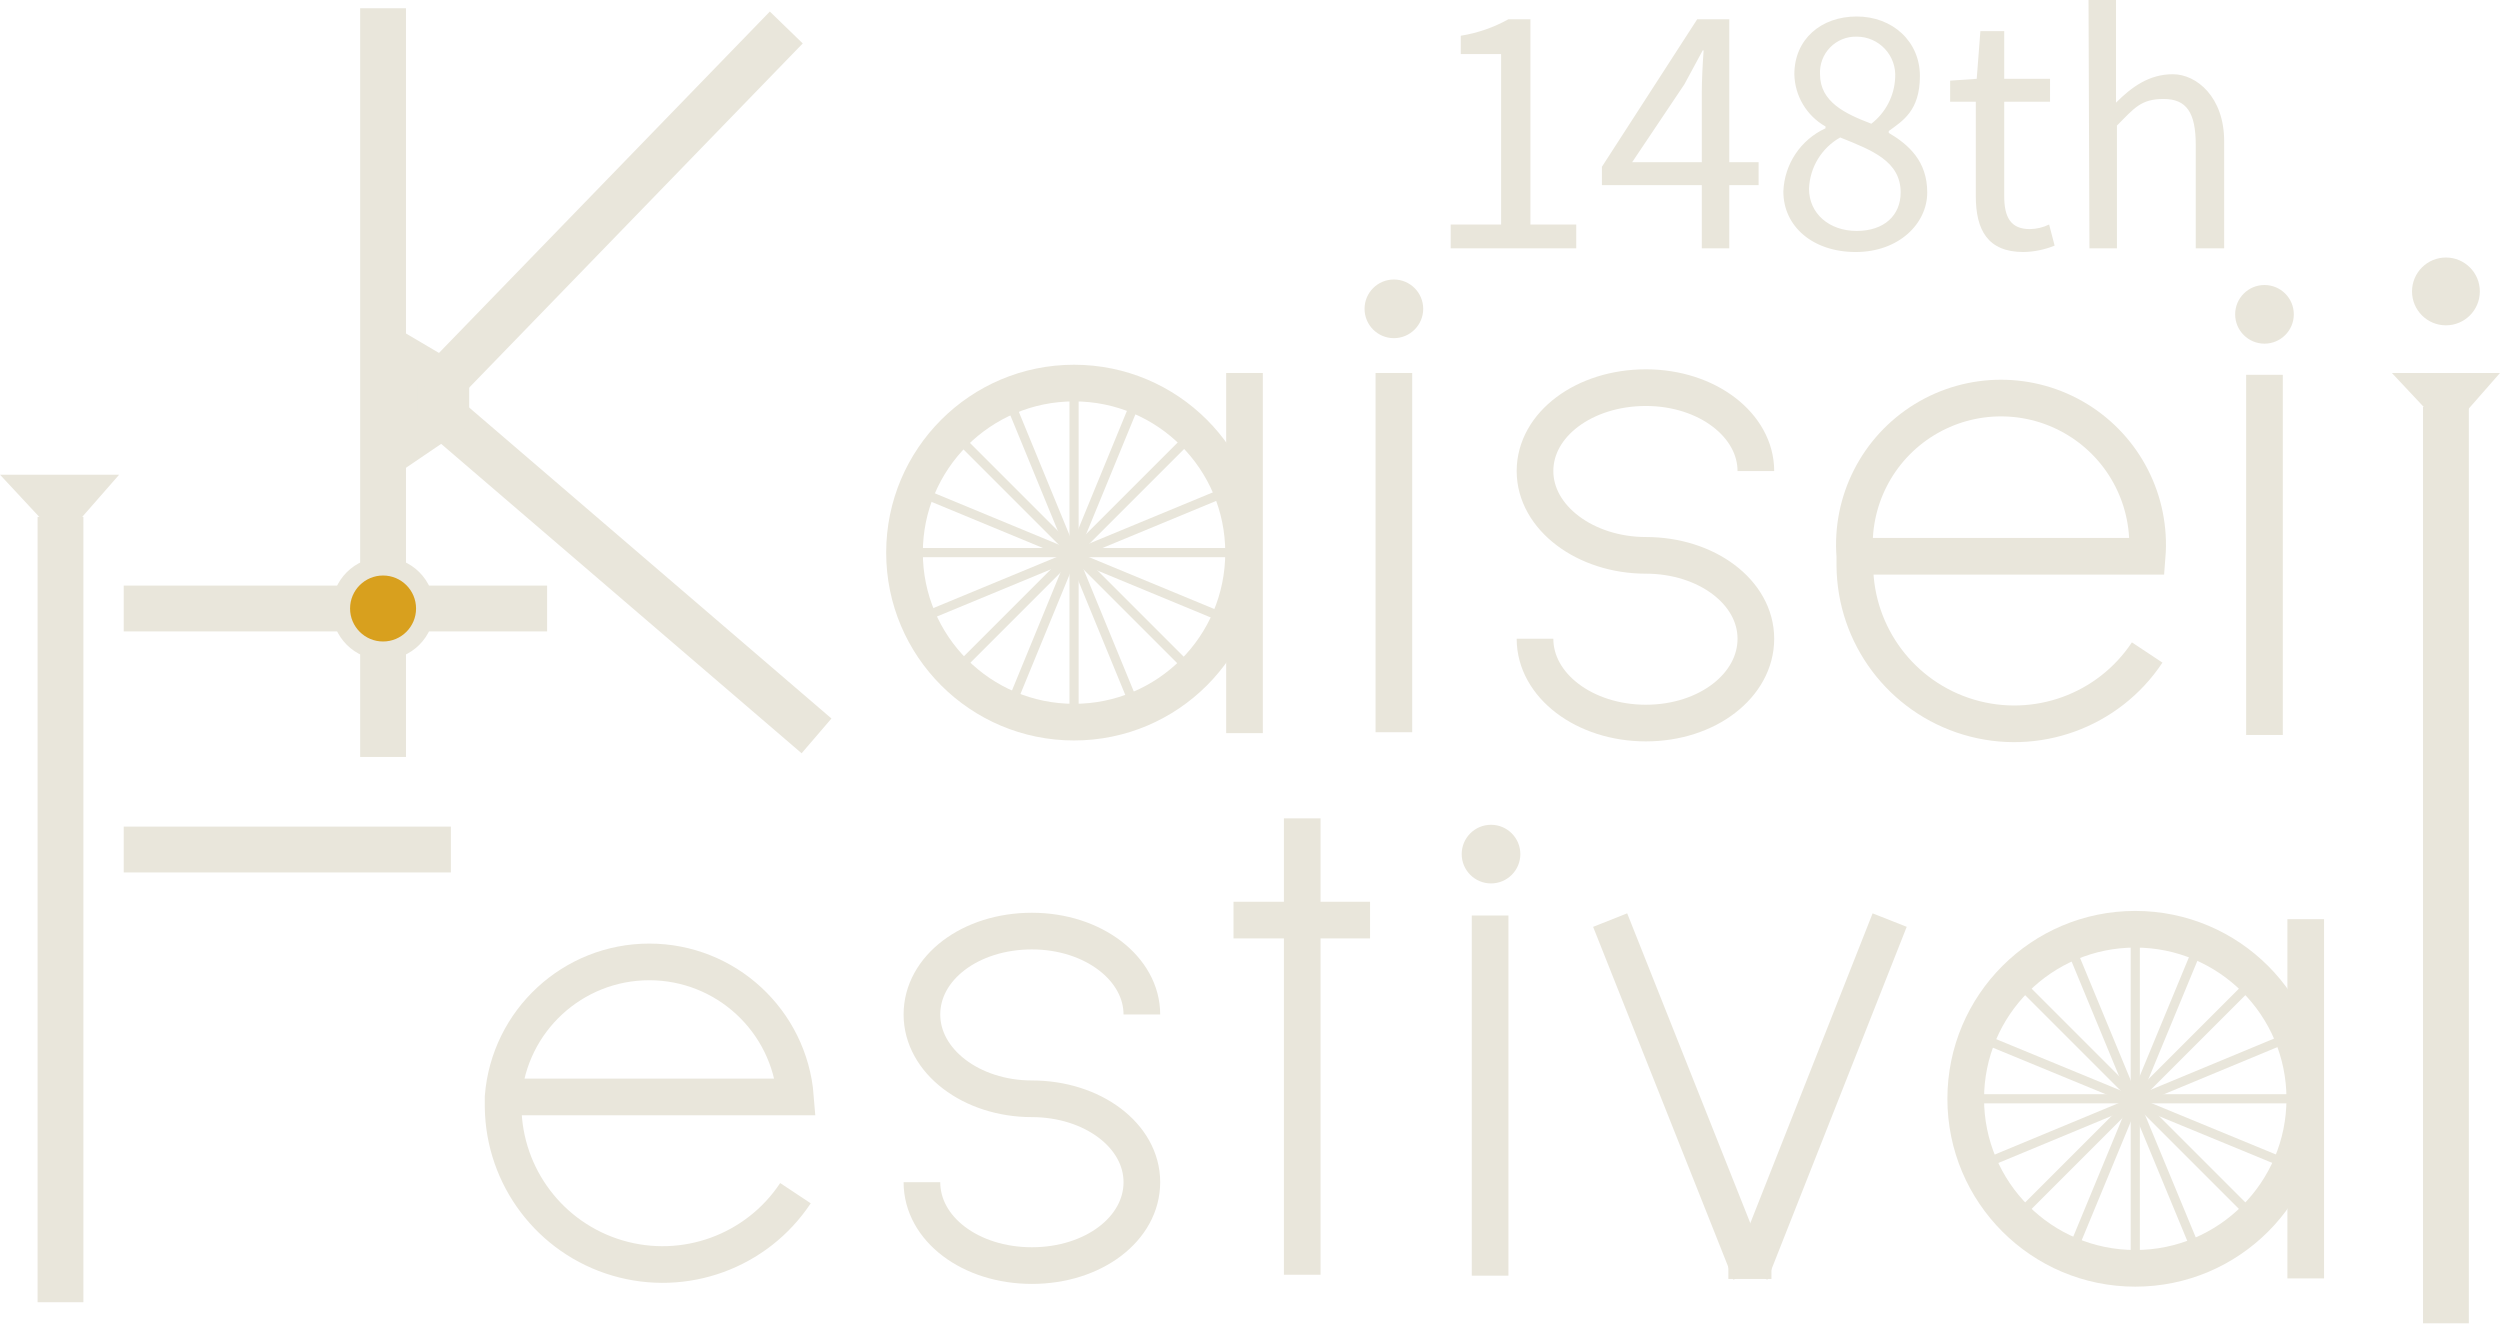
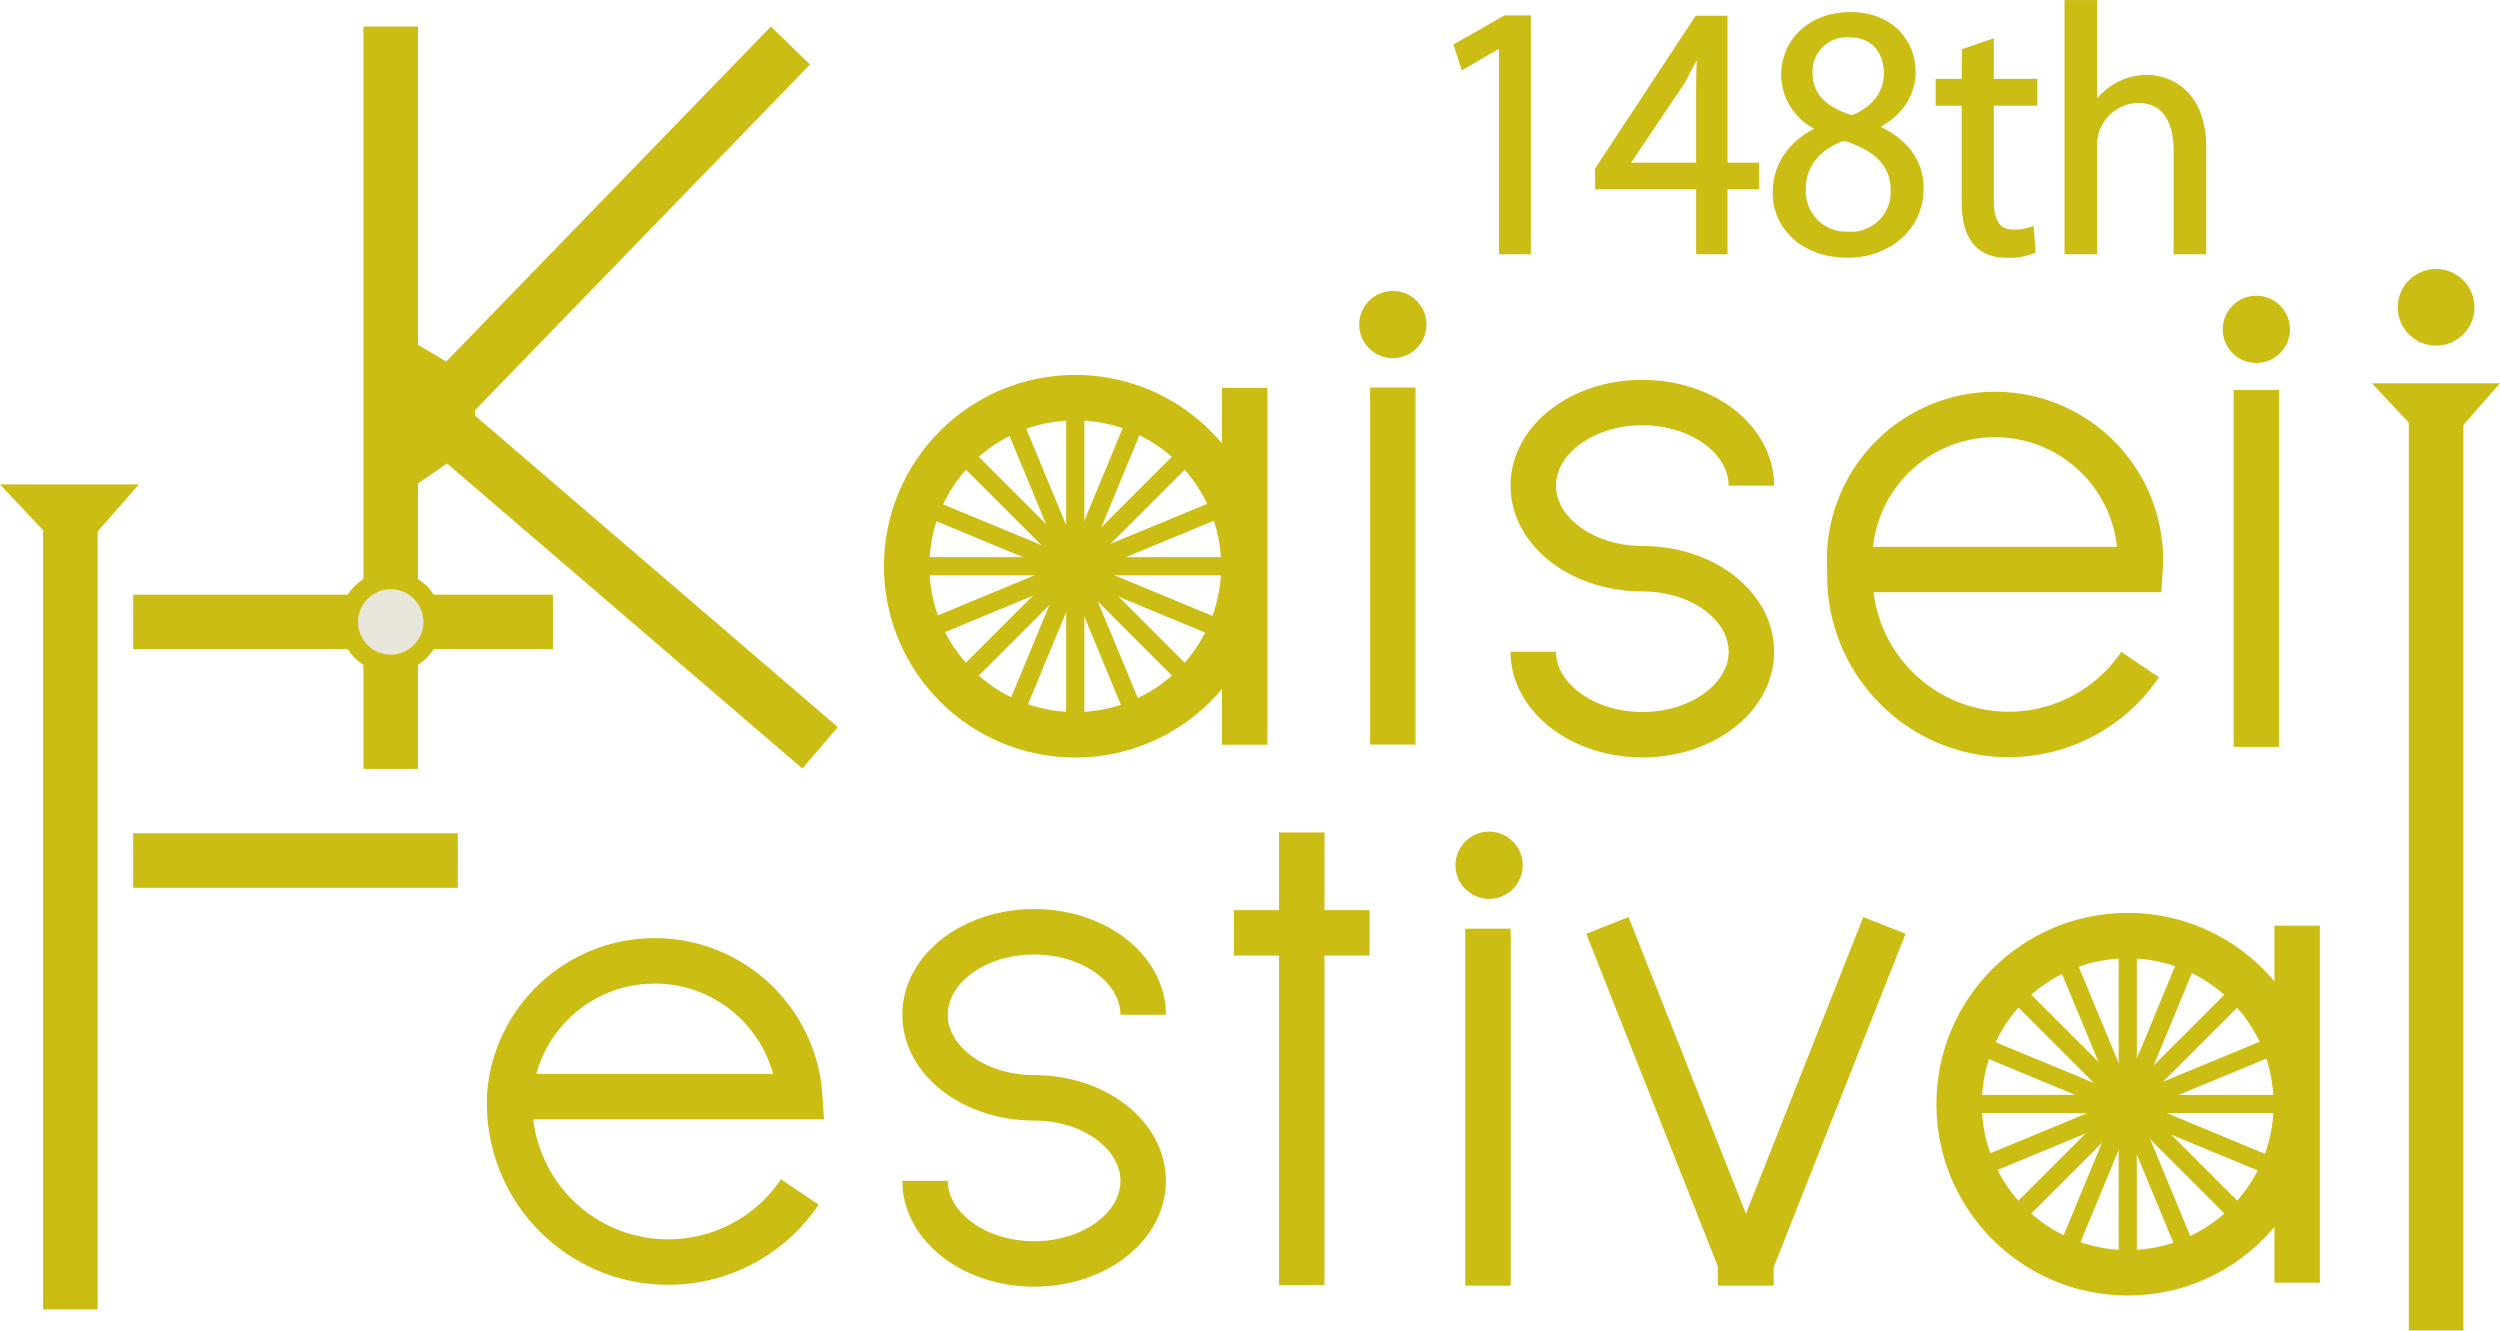
- <svg xmlns="http://www.w3.org/2000/svg" viewBox="0 0 272.8 144.4">
+ <svg xmlns="http://www.w3.org/2000/svg" viewBox="0 0 275.07 146.39">
  <defs>
-     <style>.cls-1,.cls-4,.cls-5{fill:none;}.cls-1,.cls-2,.cls-3,.cls-4,.cls-5,.cls-7,.cls-8{stroke:#e9e6db;stroke-miterlimit:10;}.cls-1,.cls-3{stroke-width:4px;}.cls-2,.cls-3,.cls-6,.cls-7{fill:#e9e6db;}.cls-2,.cls-5{stroke-width:5px;}.cls-8{fill:#d8a01e;stroke-width:2px;}</style>
+     <style>.cls-1,.cls-4,.cls-5{fill:none;}.cls-1,.cls-2,.cls-3,.cls-4,.cls-5,.cls-6,.cls-7,.cls-8,.cls-9{stroke:#ccbd14;stroke-miterlimit:10;}.cls-1,.cls-7{stroke-width:5px;}.cls-2,.cls-7,.cls-8{fill:#e9e6db;}.cls-2,.cls-5{stroke-width:6px;}.cls-3,.cls-6,.cls-9{fill:#ccbd14;}.cls-3{stroke-width:4px;}.cls-4,.cls-8{stroke-width:2px;}.cls-9{stroke-width:0.75px;}</style>
  </defs>
  <g id="レイヤー_2" data-name="レイヤー 2">
    <g id="レイヤー_1-2" data-name="レイヤー 1">
-       <line class="cls-1" x1="152.1" y1="40.7" x2="152.1" y2="79.9" />
-       <line class="cls-2" x1="41.8" y1="0.9" x2="41.8" y2="82.6" />
-       <line class="cls-2" x1="85.8" y1="3" x2="41.8" y2="48.4" />
-       <line class="cls-2" x1="89.1" y1="80.3" x2="41.8" y2="39.7" />
-       <polygon class="cls-3" points="49.2 45.3 43.6 49.1 43.6 38.3 49.2 41.6 49.2 45.3" />
-       <path class="cls-1" d="M167.5,69.7c0,5.1,5.4,9.2,12.1,9.2s12-4.1,12-9.2-5.4-9.1-12-9.1-12.1-4.1-12.1-9.2,5.4-9.1,12.1-9.1,12,4.1,12,9.1" />
-       <line class="cls-1" x1="247.1" y1="40.9" x2="247.1" y2="80.2" />
-       <line class="cls-2" x1="6.6" y1="142.1" x2="6.6" y2="56.4" />
-       <line class="cls-2" x1="13.5" y1="66.4" x2="59.7" y2="66.4" />
-       <line class="cls-2" x1="13.5" y1="92.7" x2="49.2" y2="92.7" />
-       <path class="cls-1" d="M202.4,60.7h31.9a16,16,0,1,0-31.9,0v1a17.4,17.4,0,0,0,31.9,9.5" />
-       <circle class="cls-1" cx="233" cy="119.9" r="18.5" />
-       <line class="cls-4" x1="233" y1="101.4" x2="233" y2="138.4" />
-       <line class="cls-4" x1="213.7" y1="119.9" x2="250.8" y2="119.9" />
-       <line class="cls-4" x1="219.9" y1="106.8" x2="246.1" y2="133" />
-       <line class="cls-4" x1="219.9" y1="133" x2="246.1" y2="106.8" />
-       <line class="cls-4" x1="225.8" y1="103" x2="240" y2="137.3" />
-       <line class="cls-4" x1="215.8" y1="127.3" x2="250" y2="113.1" />
-       <line class="cls-4" x1="215.8" y1="113.1" x2="250" y2="127.2" />
-       <line class="cls-4" x1="225.8" y1="137.3" x2="240" y2="103" />
-       <line class="cls-1" x1="251.6" y1="100.3" x2="251.6" y2="139.5" />
-       <line class="cls-5" x1="266.9" y1="44.4" x2="266.9" y2="144.4" />
-       <polygon class="cls-6" points="267.1 47.2 267.1 47.2 261 40.7 272.8 40.7 267.1 47.2" />
-       <path class="cls-6" d="M158.3,24.5h5.5V5.9h-4.4v-2a15.8,15.8,0,0,0,5.2-1.8H167V24.5h5v2.6H158.3Z" />
-       <path class="cls-6" d="M191.9,20.2h-3.2v6.9h-3V20.2H174.8v-2L185.2,2.1h3.5V17.7h3.2Zm-6.2-2.5V10.1c0-1.3.1-3.3.2-4.6h-.1l-2,3.7-5.7,8.5Z" />
-       <path class="cls-6" d="M194.6,20.9a7.9,7.9,0,0,1,4.6-6.9v-.2a6.7,6.7,0,0,1-3.4-5.7c0-3.8,2.9-6.3,6.8-6.3s6.9,2.7,6.9,6.5-1.9,4.9-3.4,6v.2c2.2,1.3,4.2,3.1,4.2,6.5s-3.1,6.5-7.8,6.5S194.6,24.7,194.6,20.9Zm12.8.1c0-3.4-3.1-4.6-6.6-6a6.7,6.7,0,0,0-3.4,5.6c0,2.7,2.2,4.6,5.2,4.6S207.4,23.5,207.4,21Zm-.6-12.5A4.2,4.2,0,0,0,202.6,4a3.9,3.9,0,0,0-4,4.1c0,3,2.7,4.3,5.6,5.4A6.7,6.7,0,0,0,206.8,8.5Z" />
-       <path class="cls-6" d="M215.6,21.4V11.1h-2.8V8.8l2.9-.2.4-5.2h2.6V8.6h5v2.5h-5V21.4c0,2.3.7,3.6,2.8,3.6a5,5,0,0,0,2.1-.5l.6,2.3a9.4,9.4,0,0,1-3.4.7C216.9,27.5,215.6,25.1,215.6,21.4Z" />
-       <path class="cls-6" d="M227.9,0h3V11.2c1.7-1.7,3.6-3.1,6.2-3.1s5.6,2.5,5.6,7.3V27.1h-3.1V15.8c0-3.5-1-5-3.5-5s-3.2,1-5.1,2.9V27.1h-3Z" />
-       <circle class="cls-1" cx="117.2" cy="60.3" r="18.5" />
-       <line class="cls-4" x1="117.2" y1="41.8" x2="117.2" y2="78.8" />
-       <line class="cls-4" x1="98.6" y1="60.3" x2="135.7" y2="60.3" />
-       <line class="cls-4" x1="104" y1="47.2" x2="130.2" y2="73.4" />
-       <line class="cls-4" x1="104.1" y1="73.4" x2="130.3" y2="47.2" />
-       <line class="cls-4" x1="110" y1="43.4" x2="124.1" y2="77.7" />
-       <line class="cls-4" x1="99.9" y1="67.7" x2="134.2" y2="53.5" />
-       <line class="cls-4" x1="99.9" y1="53.5" x2="134.2" y2="67.7" />
-       <line class="cls-4" x1="110" y1="77.7" x2="124.1" y2="43.4" />
-       <line class="cls-1" x1="135.8" y1="40.7" x2="135.8" y2="80" />
-       <line class="cls-1" x1="142.1" y1="89.3" x2="142.1" y2="139.1" />
-       <line class="cls-1" x1="134.6" y1="100.4" x2="149.5" y2="100.4" />
-       <line class="cls-3" x1="175.7" y1="100.4" x2="191" y2="138.9" />
-       <line class="cls-3" x1="206.2" y1="100.4" x2="191" y2="138.9" />
-       <rect class="cls-7" x="189.1" y="137.3" width="3.7" height="1.76" />
-       <path class="cls-1" d="M54.9,119.7H86.8a16,16,0,0,0-31.9,0v1.1a17.4,17.4,0,0,0,31.9,9.4" />
-       <path class="cls-1" d="M100.6,129c0,5.1,5.3,9.1,12,9.1s12-4,12-9.1-5.4-9.1-12-9.1-12-4.1-12-9.2,5.3-9.1,12-9.1,12,4.1,12,9.1" />
-       <line class="cls-1" x1="162.6" y1="99.9" x2="162.6" y2="139.2" />
-       <circle class="cls-8" cx="41.8" cy="66.4" r="4.6" />
-       <circle class="cls-6" cx="162.7" cy="93.2" r="3.2" />
-       <circle class="cls-6" cx="266.9" cy="31.8" r="3.7" />
-       <polygon class="cls-6" points="6.7 59 6.7 59 0 51.8 13 51.8 6.7 59" />
-       <circle class="cls-6" cx="152.1" cy="33.7" r="3.2" />
-       <circle class="cls-6" cx="247.1" cy="34.3" r="3.2" />
+       <line class="cls-1" x1="153.25" y1="42.64" x2="153.25" y2="81.92" />
+       <line class="cls-2" x1="42.99" y1="2.92" x2="42.99" y2="84.6" />
+       <line class="cls-2" x1="86.97" y1="5.01" x2="42.99" y2="50.39" />
+       <line class="cls-2" x1="90.23" y1="82.28" x2="42.99" y2="41.72" />
+       <polygon class="cls-3" points="50.29 47.82 42.8 52.96 42.8 38.38 50.29 42.81 50.29 47.82" />
+       <path class="cls-1" d="M168.7,71.7c0,5,5.38,9.14,12,9.14s12-4.09,12-9.14-5.38-9.13-12-9.13-12-4.09-12-9.14,5.38-9.14,12-9.14,12,4.09,12,9.14" />
+       <line class="cls-1" x1="248.26" y1="42.91" x2="248.26" y2="82.18" />
+       <line class="cls-2" x1="7.74" y1="144.07" x2="7.74" y2="58.41" />
+       <line class="cls-2" x1="14.65" y1="68.43" x2="60.84" y2="68.43" />
+       <line class="cls-2" x1="14.65" y1="94.68" x2="50.37" y2="94.68" />
+       <path class="cls-1" d="M203.56,62.66h31.91a16,16,0,1,0-31.93,0v1a17.46,17.46,0,0,0,31.93,9.46" />
+       <circle class="cls-1" cx="234.11" cy="121.49" r="18.55" />
+       <line class="cls-4" x1="234.11" y1="102.95" x2="234.11" y2="140" />
+       <line class="cls-4" x1="214.82" y1="121.47" x2="251.88" y2="121.47" />
+       <line class="cls-4" x1="221.01" y1="108.37" x2="247.21" y2="134.57" />
+       <line class="cls-4" x1="221.02" y1="134.58" x2="247.22" y2="108.38" />
+       <line class="cls-4" x1="226.91" y1="104.62" x2="241.09" y2="138.85" />
+       <line class="cls-4" x1="216.89" y1="128.84" x2="251.13" y2="114.66" />
+       <line class="cls-4" x1="216.88" y1="114.64" x2="251.11" y2="128.82" />
+       <line class="cls-4" x1="226.92" y1="138.86" x2="241.1" y2="104.62" />
+       <line class="cls-1" x1="252.75" y1="101.85" x2="252.75" y2="141.13" />
+       <line class="cls-5" x1="268.04" y1="46.34" x2="268.04" y2="146.39" />
+       <polygon class="cls-6" points="268.24 49.19 268.24 49.19 262.12 42.67 273.96 42.67 268.24 49.19" />
+       <circle class="cls-1" cx="118.31" cy="62.3" r="18.55" />
+       <line class="cls-4" x1="118.31" y1="43.76" x2="118.31" y2="80.81" />
+       <line class="cls-4" x1="99.78" y1="62.3" x2="136.84" y2="62.3" />
+       <line class="cls-4" x1="105.2" y1="49.18" x2="131.4" y2="75.38" />
+       <line class="cls-4" x1="105.22" y1="75.39" x2="131.42" y2="49.19" />
+       <line class="cls-4" x1="111.11" y1="45.43" x2="125.29" y2="79.67" />
+       <line class="cls-4" x1="101.09" y1="69.66" x2="135.32" y2="55.48" />
+       <line class="cls-4" x1="101.07" y1="55.46" x2="135.31" y2="69.64" />
+       <line class="cls-4" x1="111.12" y1="79.67" x2="125.3" y2="45.44" />
+       <line class="cls-1" x1="136.95" y1="42.67" x2="136.95" y2="81.94" />
+       <line class="cls-1" x1="143.23" y1="91.59" x2="143.23" y2="141.39" />
+       <line class="cls-1" x1="135.77" y1="102.64" x2="150.69" y2="102.64" />
+       <line class="cls-7" x1="176.86" y1="101.82" x2="192.1" y2="140.34" />
+       <line class="cls-7" x1="207.34" y1="101.82" x2="192.1" y2="140.34" />
+       <rect class="cls-6" x="189.51" y="138.54" width="5.14" height="2.42" />
+       <path class="cls-1" d="M56.1,120.66H88a16,16,0,0,0-31.93,0,2.44,2.44,0,0,0,0,.27v.76A17.45,17.45,0,0,0,88,131.15" />
+       <path class="cls-1" d="M101.78,129.93c0,5,5.38,9.14,12,9.14s12-4.09,12-9.14-5.38-9.14-12-9.14-12-4.09-12-9.14,5.38-9.13,12-9.13,12,4.09,12,9.13" />
+       <line class="cls-1" x1="163.72" y1="102.18" x2="163.72" y2="141.46" />
+       <circle class="cls-8" cx="42.99" cy="68.43" r="4.6" />
+       <circle class="cls-6" cx="163.84" cy="95.2" r="3.2" />
+       <circle class="cls-6" cx="268.04" cy="33.81" r="3.72" />
+       <polygon class="cls-6" points="7.89 60.97 7.89 60.97 1.16 53.8 14.18 53.8 7.89 60.97" />
+       <circle class="cls-6" cx="153.25" cy="35.71" r="3.2" />
+       <circle class="cls-6" cx="248.26" cy="36.24" r="3.2" />
+       <path class="cls-9" d="M165.3,27.6V4.76h-.07l-4.18,2.42-.68-2.11,5.27-3h2.42V27.6Z" />
+       <path class="cls-9" d="M189.7,27.6H187V20.45H175.88v-1.8L186.77,2.11h2.93V18.27h3.47v2.18H189.7Zm-11-9.33H187v-9c0-1.39.07-2.75.13-4.08H187c-.78,1.56-1.4,2.65-2,3.81l-6.23,9.26Z" />
+       <path class="cls-9" d="M200.35,14.09a6.39,6.39,0,0,1-4-5.75c0-3.95,3.09-6.64,7.21-6.64,4.63,0,6.84,3.13,6.84,6.2,0,2.17-1.16,4.55-4.19,6v.13c3.13,1.33,5.07,3.61,5.07,6.67,0,4.32-3.53,7.28-8,7.28-4.86,0-7.86-3.09-7.86-6.77,0-3.3,2-5.68,4.94-7ZM208.41,21c0-3.2-2.14-4.83-5.51-5.92-3,1-4.59,3.16-4.59,5.68a4.83,4.83,0,0,0,5,5.11A4.75,4.75,0,0,0,208.41,21Zm-9.36-13c0,2.73,1.91,4.22,4.73,5.08,2.22-.86,3.88-2.59,3.88-5,0-2.14-1.19-4.35-4.18-4.35A4.14,4.14,0,0,0,199.05,8.06Z" />
+       <path class="cls-9" d="M216.24,5.68,219,4.73V9.05h4.79v2.21H219V22c0,2.35.71,3.64,2.51,3.64a5.58,5.58,0,0,0,1.91-.27l.17,2.18a7.16,7.16,0,0,1-2.76.44c-4.49,0-4.62-4.08-4.62-6.06V11.26h-2.86V9.05h2.86Z" />
+       <path class="cls-9" d="M242.37,27.6h-2.83v-11c0-3-1.08-5.65-4.28-5.65a5,5,0,0,0-4.9,5.21V27.6h-2.83V.38h2.83V11.91h.07a6.81,6.81,0,0,1,5.75-3.3c2.28,0,6.19,1.39,6.19,7.69Z" />
    </g>
  </g>
</svg>
